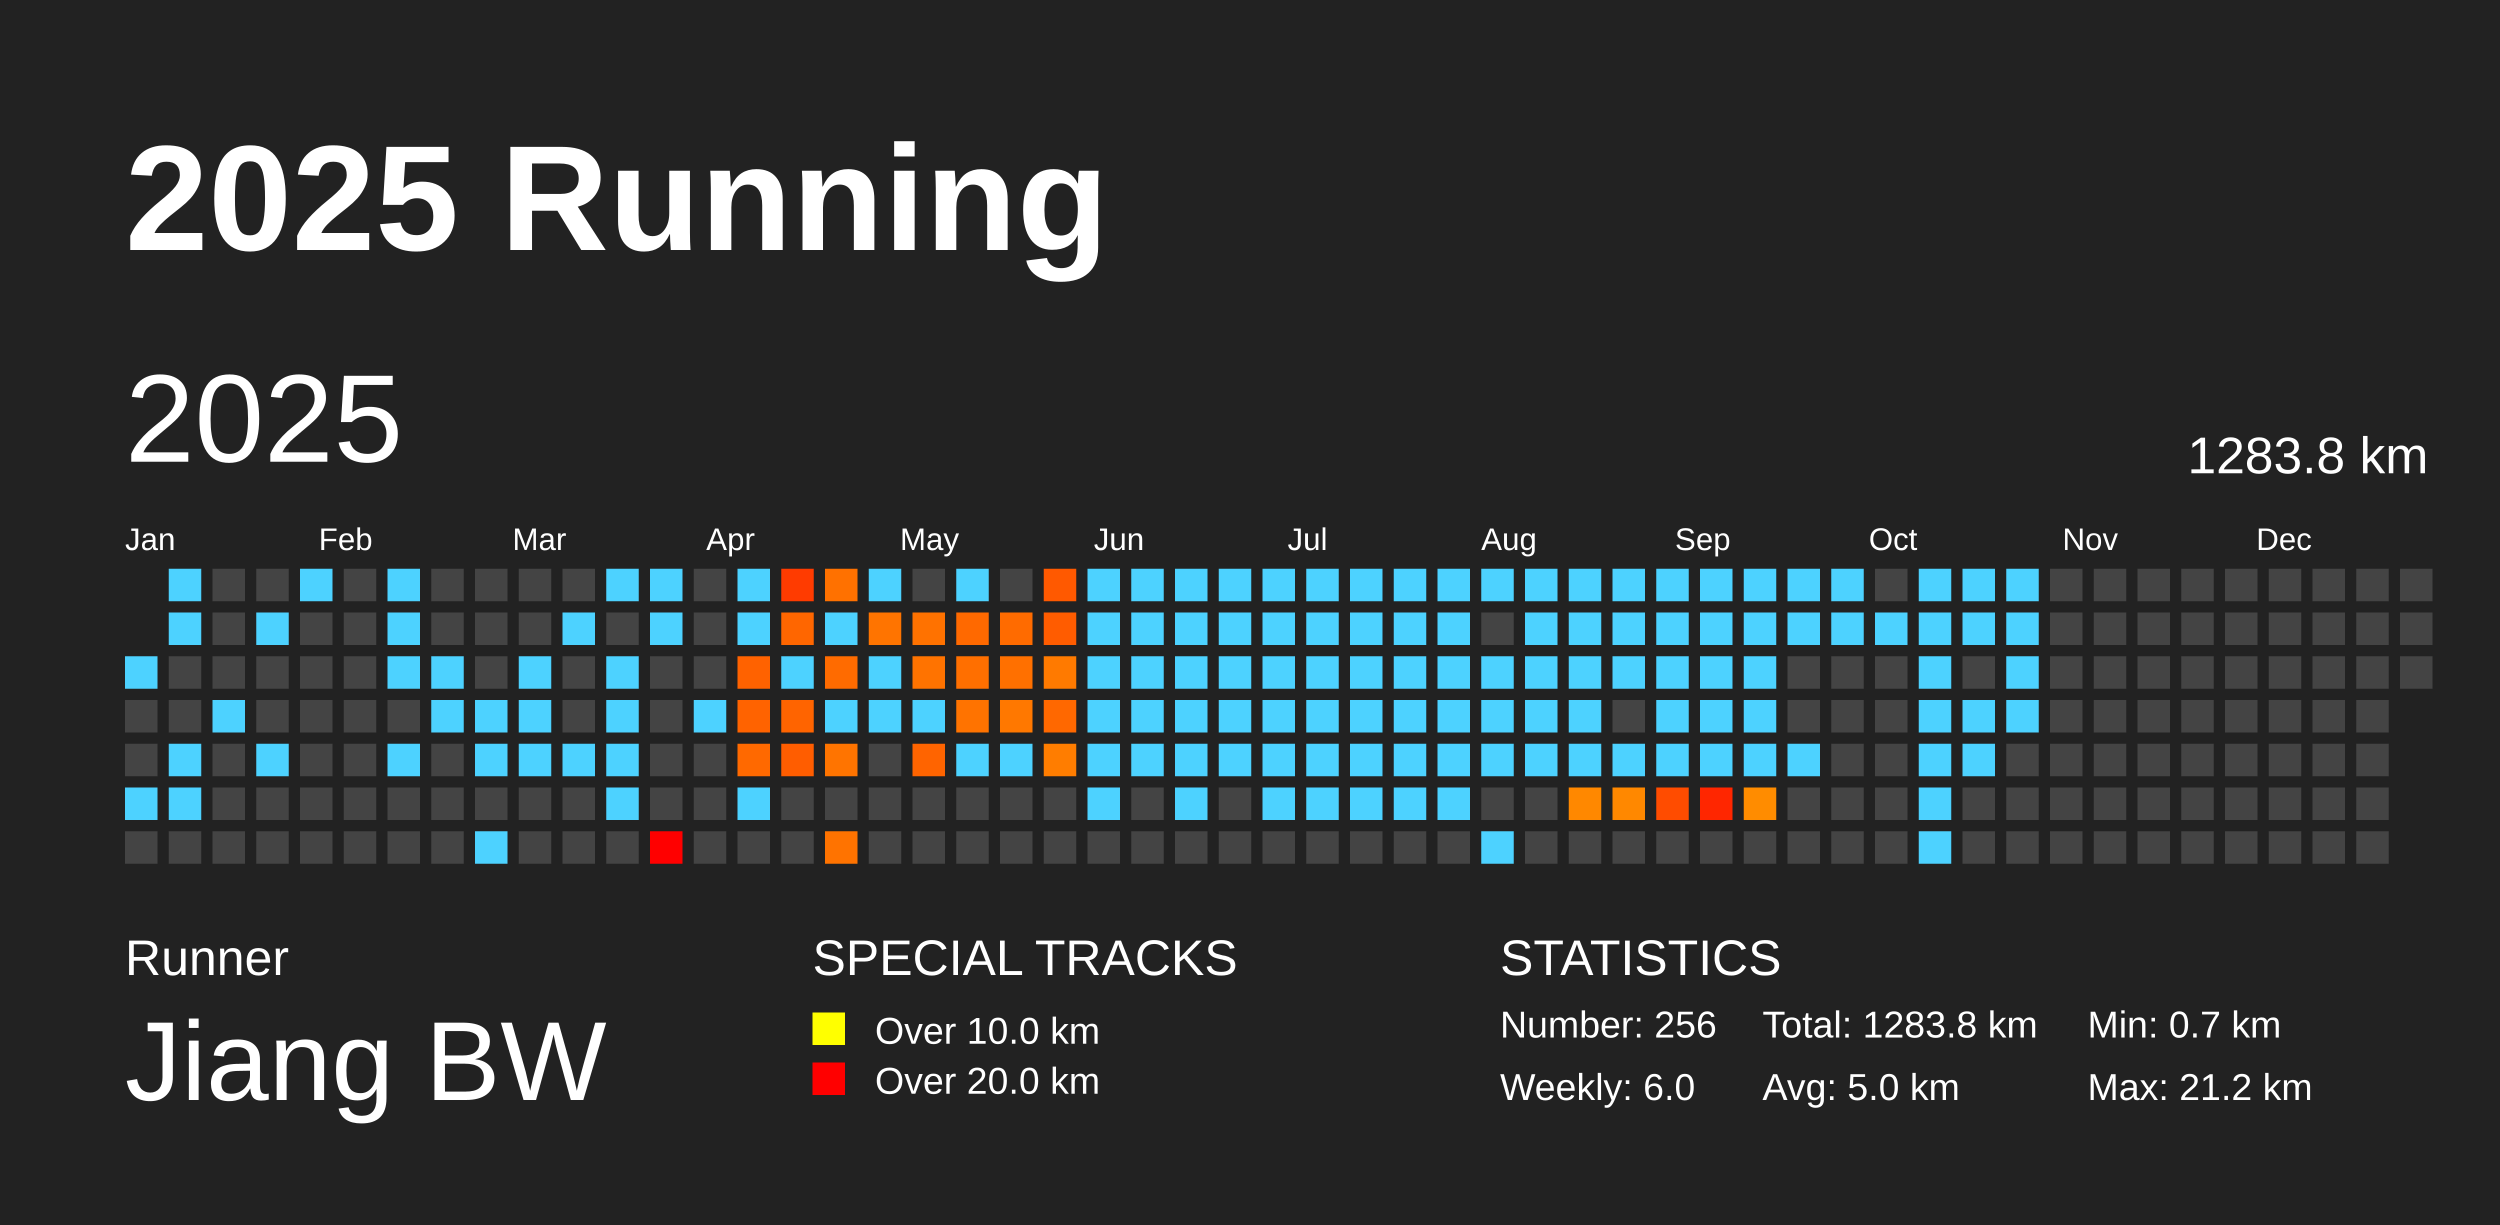
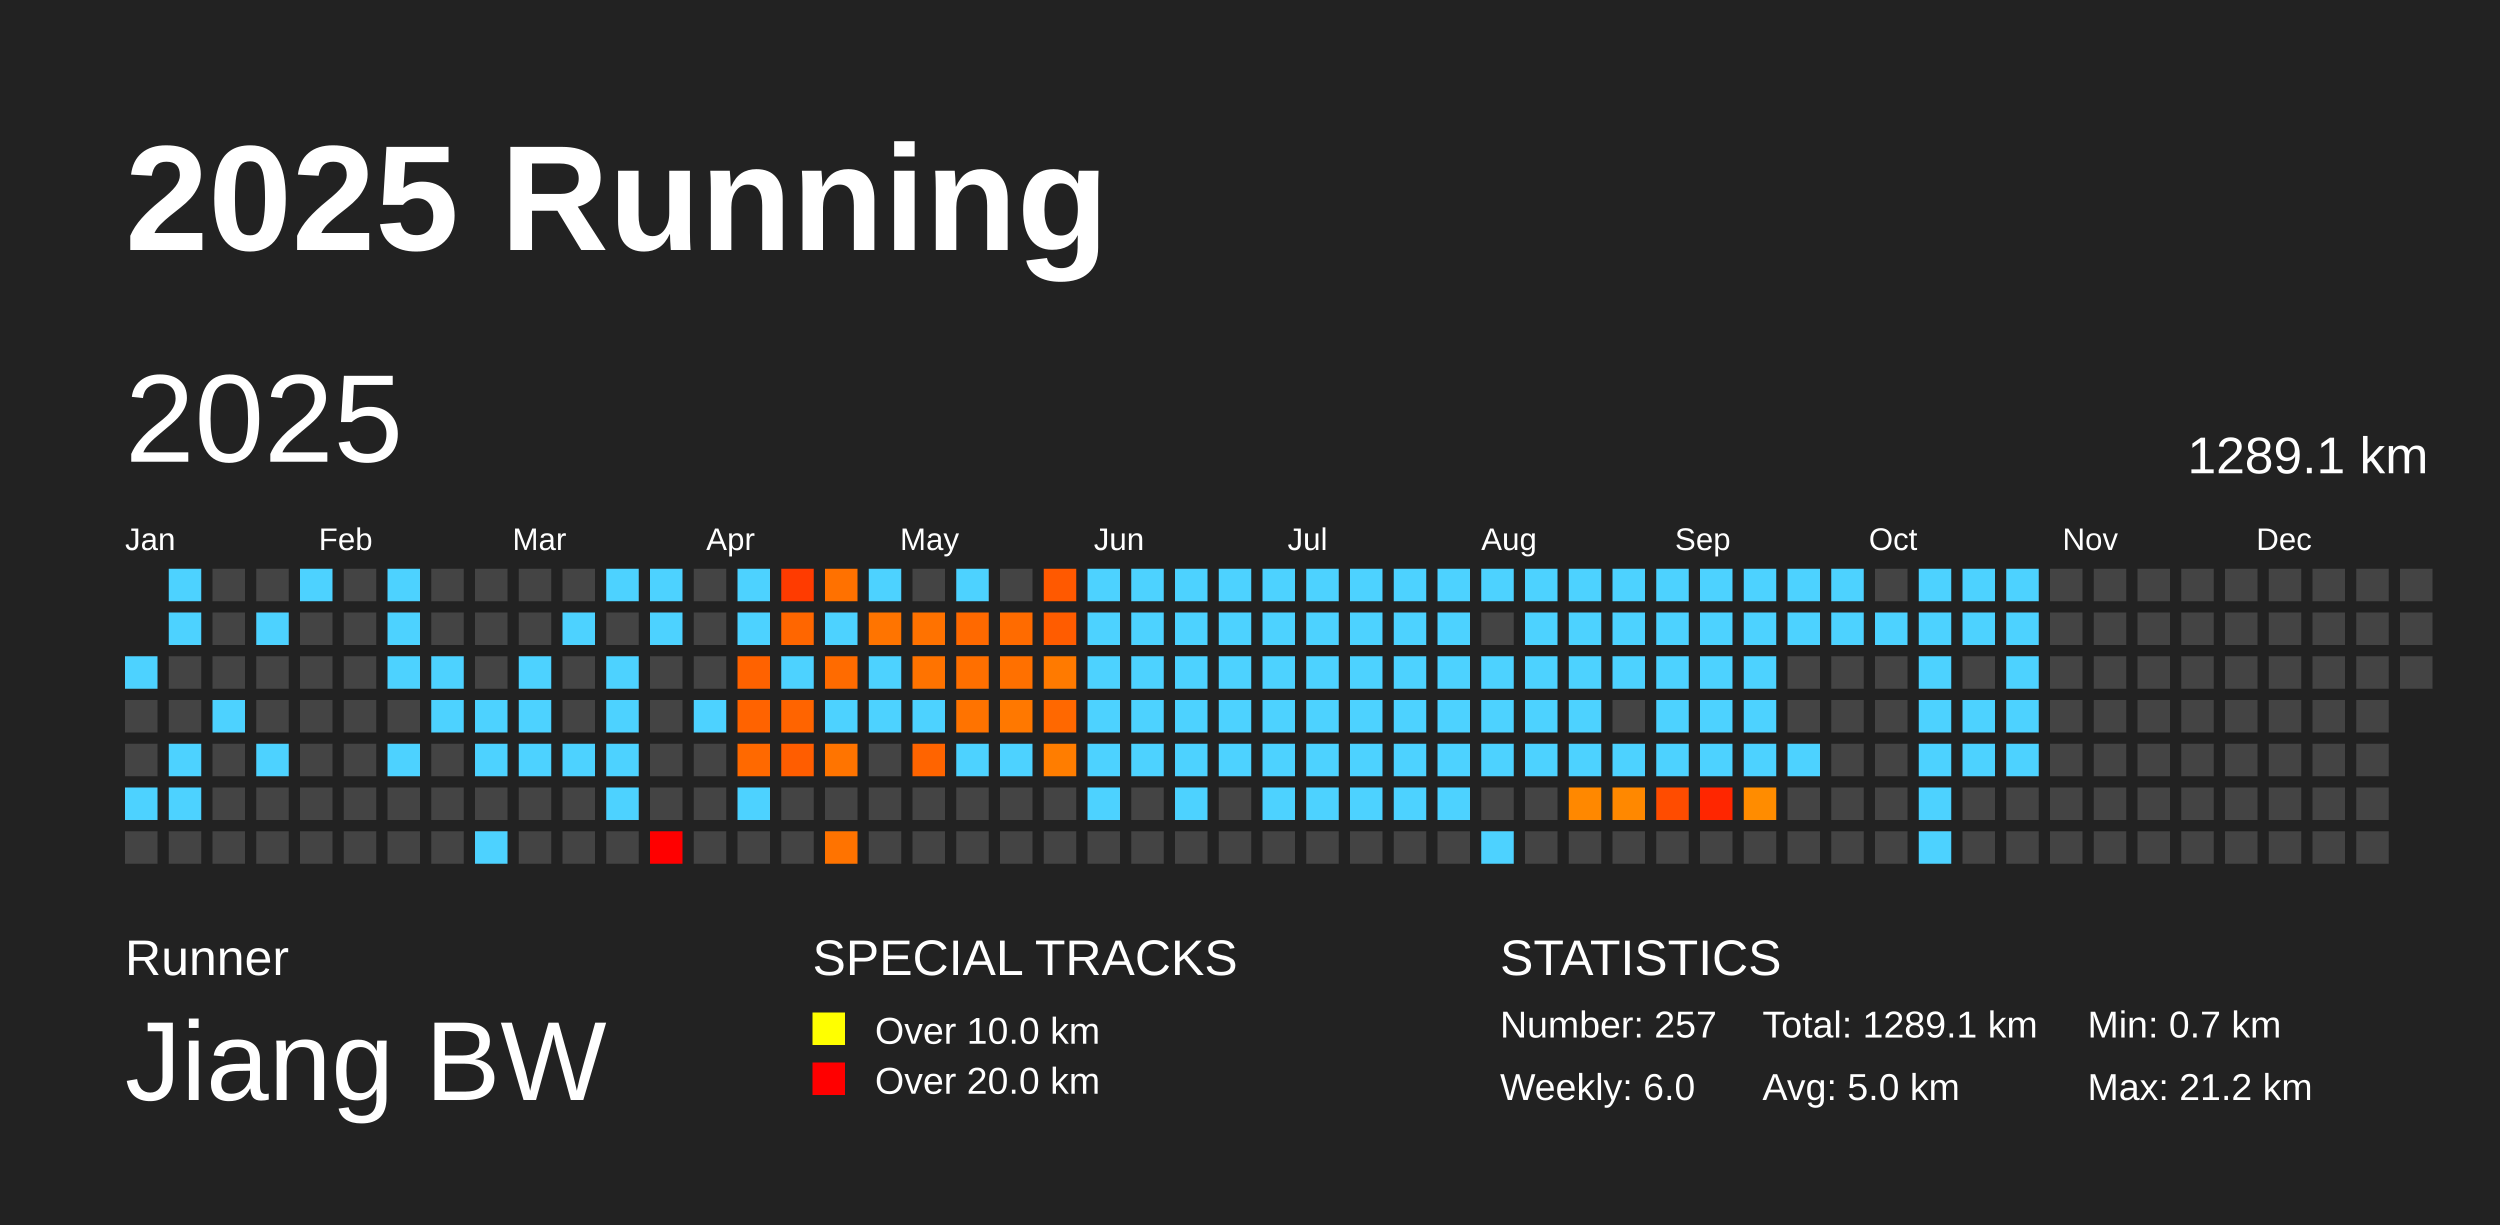
<svg xmlns="http://www.w3.org/2000/svg" baseProfile="full" height="98mm" version="1.1" viewBox="0,0,200,98" width="200mm">
  <defs />
  <rect fill="#222222" height="98" width="200" x="0" y="0" />
  <text fill="#FFFFFF" style="font-size:12px; font-family:Arial; font-weight:bold;" x="10" y="20">2025 Running</text>
  <text fill="#FFFFFF" style="font-size:4px; font-family:Arial" x="10" y="78">Runner</text>
  <text fill="#FFFFFF" style="font-size:9px; font-family:Arial" x="10" y="88">Jiang BW</text>
  <text fill="#FFFFFF" style="font-size:4px; font-family:Arial" x="65" y="78">SPECIAL TRACKS</text>
  <rect fill="yellow" height="2.6" width="2.6" x="65" y="81" />
  <text fill="#FFFFFF" style="font-size:3px; font-family:Arial" x="70" y="83.5">Over 10.0 km</text>
  <rect fill="red" height="2.6" width="2.6" x="65" y="85" />
  <text fill="#FFFFFF" style="font-size:3px; font-family:Arial" x="70" y="87.5">Over 20.0 km</text>
  <text fill="#FFFFFF" style="font-size:4px; font-family:Arial" x="120" y="78">STATISTICS</text>
-   <text fill="#FFFFFF" style="font-size:3px; font-family:Arial" x="120" y="83">Number: 256</text>
+   <text fill="#FFFFFF" style="font-size:3px; font-family:Arial" x="120" y="83">Number: 257</text>
  <text fill="#FFFFFF" style="font-size:3px; font-family:Arial" x="120" y="88">Weekly: 6.0</text>
-   <text fill="#FFFFFF" style="font-size:3px; font-family:Arial" x="141" y="83">Total: 1283.8 km</text>
+   <text fill="#FFFFFF" style="font-size:3px; font-family:Arial" x="141" y="83">Total: 1289.1 km</text>
  <text fill="#FFFFFF" style="font-size:3px; font-family:Arial" x="141" y="88">Avg: 5.0 km</text>
  <text fill="#FFFFFF" style="font-size:3px; font-family:Arial" x="167" y="83">Min: 0.7 km</text>
  <text fill="#FFFFFF" style="font-size:3px; font-family:Arial" x="167" y="88">Max: 21.2 km</text>
  <text dominant-baseline="hanging" fill="#FFFFFF" style="font-size:10.0px; font-family:Arial;" x="10" y="30">2025</text>
-   <text dominant-baseline="hanging" fill="#FFFFFF" style="font-size:4.125px; font-family:Arial;" x="175" y="35">1283.8 km</text>
+   <text dominant-baseline="hanging" fill="#FFFFFF" style="font-size:4.125px; font-family:Arial;" x="175" y="35">1289.1 km</text>
  <text fill="#FFFFFF" style="font-size:2.5px; font-family:Arial" x="10.0" y="44">Jan</text>
  <text fill="#FFFFFF" style="font-size:2.5px; font-family:Arial" x="25.5" y="44">Feb</text>
  <text fill="#FFFFFF" style="font-size:2.5px; font-family:Arial" x="41.0" y="44">Mar</text>
  <text fill="#FFFFFF" style="font-size:2.5px; font-family:Arial" x="56.5" y="44">Apr</text>
  <text fill="#FFFFFF" style="font-size:2.5px; font-family:Arial" x="72.0" y="44">May</text>
  <text fill="#FFFFFF" style="font-size:2.5px; font-family:Arial" x="87.5" y="44">Jun</text>
  <text fill="#FFFFFF" style="font-size:2.5px; font-family:Arial" x="103.0" y="44">Jul</text>
  <text fill="#FFFFFF" style="font-size:2.5px; font-family:Arial" x="118.5" y="44">Aug</text>
  <text fill="#FFFFFF" style="font-size:2.5px; font-family:Arial" x="134.0" y="44">Sep</text>
  <text fill="#FFFFFF" style="font-size:2.5px; font-family:Arial" x="149.5" y="44">Oct</text>
  <text fill="#FFFFFF" style="font-size:2.5px; font-family:Arial" x="165.0" y="44">Nov</text>
  <text fill="#FFFFFF" style="font-size:2.5px; font-family:Arial" x="180.5" y="44">Dec</text>
  <rect fill="#4dd2ff" height="2.6" width="2.6" x="10.0" y="52.5" />
  <rect fill="#444444" height="2.6" width="2.6" x="10.0" y="56.0" />
  <rect fill="#444444" height="2.6" width="2.6" x="10.0" y="59.5" />
  <rect fill="#4dd2ff" height="2.6" width="2.6" x="10.0" y="63.0" />
  <rect fill="#444444" height="2.6" width="2.6" x="10.0" y="66.5" />
  <rect fill="#4dd2ff" height="2.6" width="2.6" x="13.5" y="45.5" />
  <rect fill="#4dd2ff" height="2.6" width="2.6" x="13.5" y="49.0" />
  <rect fill="#444444" height="2.6" width="2.6" x="13.5" y="52.5" />
  <rect fill="#444444" height="2.6" width="2.6" x="13.5" y="56.0" />
  <rect fill="#4dd2ff" height="2.6" width="2.6" x="13.5" y="59.5" />
  <rect fill="#4dd2ff" height="2.6" width="2.6" x="13.5" y="63.0" />
  <rect fill="#444444" height="2.6" width="2.6" x="13.5" y="66.5" />
  <rect fill="#444444" height="2.6" width="2.6" x="17.0" y="45.5" />
  <rect fill="#444444" height="2.6" width="2.6" x="17.0" y="49.0" />
  <rect fill="#444444" height="2.6" width="2.6" x="17.0" y="52.5" />
  <rect fill="#4dd2ff" height="2.6" width="2.6" x="17.0" y="56.0" />
  <rect fill="#444444" height="2.6" width="2.6" x="17.0" y="59.5" />
  <rect fill="#444444" height="2.6" width="2.6" x="17.0" y="63.0" />
  <rect fill="#444444" height="2.6" width="2.6" x="17.0" y="66.5" />
  <rect fill="#444444" height="2.6" width="2.6" x="20.5" y="45.5" />
  <rect fill="#4dd2ff" height="2.6" width="2.6" x="20.5" y="49.0" />
  <rect fill="#444444" height="2.6" width="2.6" x="20.5" y="52.5" />
  <rect fill="#444444" height="2.6" width="2.6" x="20.5" y="56.0" />
  <rect fill="#4dd2ff" height="2.6" width="2.6" x="20.5" y="59.5" />
  <rect fill="#444444" height="2.6" width="2.6" x="20.5" y="63.0" />
  <rect fill="#444444" height="2.6" width="2.6" x="20.5" y="66.5" />
  <rect fill="#4dd2ff" height="2.6" width="2.6" x="24.0" y="45.5" />
  <rect fill="#444444" height="2.6" width="2.6" x="24.0" y="49.0" />
  <rect fill="#444444" height="2.6" width="2.6" x="24.0" y="52.5" />
  <rect fill="#444444" height="2.6" width="2.6" x="24.0" y="56.0" />
  <rect fill="#444444" height="2.6" width="2.6" x="24.0" y="59.5" />
  <rect fill="#444444" height="2.6" width="2.6" x="24.0" y="63.0" />
  <rect fill="#444444" height="2.6" width="2.6" x="24.0" y="66.5" />
  <rect fill="#444444" height="2.6" width="2.6" x="27.5" y="45.5" />
  <rect fill="#444444" height="2.6" width="2.6" x="27.5" y="49.0" />
  <rect fill="#444444" height="2.6" width="2.6" x="27.5" y="52.5" />
  <rect fill="#444444" height="2.6" width="2.6" x="27.5" y="56.0" />
  <rect fill="#444444" height="2.6" width="2.6" x="27.5" y="59.5" />
  <rect fill="#444444" height="2.6" width="2.6" x="27.5" y="63.0" />
  <rect fill="#444444" height="2.6" width="2.6" x="27.5" y="66.5" />
  <rect fill="#4dd2ff" height="2.6" width="2.6" x="31.0" y="45.5" />
  <rect fill="#4dd2ff" height="2.6" width="2.6" x="31.0" y="49.0" />
  <rect fill="#4dd2ff" height="2.6" width="2.6" x="31.0" y="52.5" />
  <rect fill="#444444" height="2.6" width="2.6" x="31.0" y="56.0" />
  <rect fill="#4dd2ff" height="2.6" width="2.6" x="31.0" y="59.5" />
  <rect fill="#444444" height="2.6" width="2.6" x="31.0" y="63.0" />
  <rect fill="#444444" height="2.6" width="2.6" x="31.0" y="66.5" />
  <rect fill="#444444" height="2.6" width="2.6" x="34.5" y="45.5" />
  <rect fill="#444444" height="2.6" width="2.6" x="34.5" y="49.0" />
  <rect fill="#4dd2ff" height="2.6" width="2.6" x="34.5" y="52.5" />
  <rect fill="#4dd2ff" height="2.6" width="2.6" x="34.5" y="56.0" />
  <rect fill="#444444" height="2.6" width="2.6" x="34.5" y="59.5" />
  <rect fill="#444444" height="2.6" width="2.6" x="34.5" y="63.0" />
  <rect fill="#444444" height="2.6" width="2.6" x="34.5" y="66.5" />
  <rect fill="#444444" height="2.6" width="2.6" x="38.0" y="45.5" />
  <rect fill="#444444" height="2.6" width="2.6" x="38.0" y="49.0" />
  <rect fill="#444444" height="2.6" width="2.6" x="38.0" y="52.5" />
  <rect fill="#4dd2ff" height="2.6" width="2.6" x="38.0" y="56.0" />
  <rect fill="#4dd2ff" height="2.6" width="2.6" x="38.0" y="59.5" />
  <rect fill="#444444" height="2.6" width="2.6" x="38.0" y="63.0" />
  <rect fill="#4dd2ff" height="2.6" width="2.6" x="38.0" y="66.5" />
  <rect fill="#444444" height="2.6" width="2.6" x="41.5" y="45.5" />
  <rect fill="#444444" height="2.6" width="2.6" x="41.5" y="49.0" />
  <rect fill="#4dd2ff" height="2.6" width="2.6" x="41.5" y="52.5" />
  <rect fill="#4dd2ff" height="2.6" width="2.6" x="41.5" y="56.0" />
  <rect fill="#4dd2ff" height="2.6" width="2.6" x="41.5" y="59.5" />
  <rect fill="#444444" height="2.6" width="2.6" x="41.5" y="63.0" />
  <rect fill="#444444" height="2.6" width="2.6" x="41.5" y="66.5" />
  <rect fill="#444444" height="2.6" width="2.6" x="45.0" y="45.5" />
  <rect fill="#4dd2ff" height="2.6" width="2.6" x="45.0" y="49.0" />
  <rect fill="#444444" height="2.6" width="2.6" x="45.0" y="52.5" />
  <rect fill="#444444" height="2.6" width="2.6" x="45.0" y="56.0" />
  <rect fill="#4dd2ff" height="2.6" width="2.6" x="45.0" y="59.5" />
  <rect fill="#444444" height="2.6" width="2.6" x="45.0" y="63.0" />
  <rect fill="#444444" height="2.6" width="2.6" x="45.0" y="66.5" />
  <rect fill="#4dd2ff" height="2.6" width="2.6" x="48.5" y="45.5" />
  <rect fill="#444444" height="2.6" width="2.6" x="48.5" y="49.0" />
  <rect fill="#4dd2ff" height="2.6" width="2.6" x="48.5" y="52.5" />
  <rect fill="#4dd2ff" height="2.6" width="2.6" x="48.5" y="56.0" />
  <rect fill="#4dd2ff" height="2.6" width="2.6" x="48.5" y="59.5" />
  <rect fill="#4dd2ff" height="2.6" width="2.6" x="48.5" y="63.0" />
  <rect fill="#444444" height="2.6" width="2.6" x="48.5" y="66.5" />
  <rect fill="#4dd2ff" height="2.6" width="2.6" x="52.0" y="45.5" />
  <rect fill="#4dd2ff" height="2.6" width="2.6" x="52.0" y="49.0" />
  <rect fill="#444444" height="2.6" width="2.6" x="52.0" y="52.5" />
  <rect fill="#444444" height="2.6" width="2.6" x="52.0" y="56.0" />
  <rect fill="#444444" height="2.6" width="2.6" x="52.0" y="59.5" />
  <rect fill="#444444" height="2.6" width="2.6" x="52.0" y="63.0" />
  <rect fill="red" height="2.6" width="2.6" x="52.0" y="66.5" />
  <rect fill="#444444" height="2.6" width="2.6" x="55.5" y="45.5" />
  <rect fill="#444444" height="2.6" width="2.6" x="55.5" y="49.0" />
  <rect fill="#444444" height="2.6" width="2.6" x="55.5" y="52.5" />
  <rect fill="#4dd2ff" height="2.6" width="2.6" x="55.5" y="56.0" />
  <rect fill="#444444" height="2.6" width="2.6" x="55.5" y="59.5" />
  <rect fill="#444444" height="2.6" width="2.6" x="55.5" y="63.0" />
  <rect fill="#444444" height="2.6" width="2.6" x="55.5" y="66.5" />
  <rect fill="#4dd2ff" height="2.6" width="2.6" x="59.0" y="45.5" />
  <rect fill="#4dd2ff" height="2.6" width="2.6" x="59.0" y="49.0" />
  <rect fill="#ff6200" height="2.6" width="2.6" x="59.0" y="52.5" />
  <rect fill="#ff6300" height="2.6" width="2.6" x="59.0" y="56.0" />
  <rect fill="#ff6900" height="2.6" width="2.6" x="59.0" y="59.5" />
  <rect fill="#4dd2ff" height="2.6" width="2.6" x="59.0" y="63.0" />
  <rect fill="#444444" height="2.6" width="2.6" x="59.0" y="66.5" />
  <rect fill="#ff3b00" height="2.6" width="2.6" x="62.5" y="45.5" />
  <rect fill="#ff6600" height="2.6" width="2.6" x="62.5" y="49.0" />
  <rect fill="#4dd2ff" height="2.6" width="2.6" x="62.5" y="52.5" />
  <rect fill="#ff6400" height="2.6" width="2.6" x="62.5" y="56.0" />
  <rect fill="#ff5d00" height="2.6" width="2.6" x="62.5" y="59.5" />
  <rect fill="#444444" height="2.6" width="2.6" x="62.5" y="63.0" />
  <rect fill="#444444" height="2.6" width="2.6" x="62.5" y="66.5" />
  <rect fill="#ff7100" height="2.6" width="2.6" x="66.0" y="45.5" />
  <rect fill="#4dd2ff" height="2.6" width="2.6" x="66.0" y="49.0" />
  <rect fill="#ff6b00" height="2.6" width="2.6" x="66.0" y="52.5" />
  <rect fill="#4dd2ff" height="2.6" width="2.6" x="66.0" y="56.0" />
  <rect fill="#ff7400" height="2.6" width="2.6" x="66.0" y="59.5" />
  <rect fill="#444444" height="2.6" width="2.6" x="66.0" y="63.0" />
  <rect fill="#ff7300" height="2.6" width="2.6" x="66.0" y="66.5" />
  <rect fill="#4dd2ff" height="2.6" width="2.6" x="69.5" y="45.5" />
  <rect fill="#ff7400" height="2.6" width="2.6" x="69.5" y="49.0" />
  <rect fill="#4dd2ff" height="2.6" width="2.6" x="69.5" y="52.5" />
  <rect fill="#4dd2ff" height="2.6" width="2.6" x="69.5" y="56.0" />
  <rect fill="#444444" height="2.6" width="2.6" x="69.5" y="59.5" />
  <rect fill="#444444" height="2.6" width="2.6" x="69.5" y="63.0" />
  <rect fill="#444444" height="2.6" width="2.6" x="69.5" y="66.5" />
  <rect fill="#444444" height="2.6" width="2.6" x="73.0" y="45.5" />
  <rect fill="#ff7200" height="2.6" width="2.6" x="73.0" y="49.0" />
  <rect fill="#ff7300" height="2.6" width="2.6" x="73.0" y="52.5" />
  <rect fill="#4dd2ff" height="2.6" width="2.6" x="73.0" y="56.0" />
  <rect fill="#ff6400" height="2.6" width="2.6" x="73.0" y="59.5" />
  <rect fill="#444444" height="2.6" width="2.6" x="73.0" y="63.0" />
  <rect fill="#444444" height="2.6" width="2.6" x="73.0" y="66.5" />
  <rect fill="#4dd2ff" height="2.6" width="2.6" x="76.5" y="45.5" />
  <rect fill="#ff6900" height="2.6" width="2.6" x="76.5" y="49.0" />
  <rect fill="#ff6f00" height="2.6" width="2.6" x="76.5" y="52.5" />
  <rect fill="#ff7300" height="2.6" width="2.6" x="76.5" y="56.0" />
  <rect fill="#4dd2ff" height="2.6" width="2.6" x="76.5" y="59.5" />
  <rect fill="#444444" height="2.6" width="2.6" x="76.5" y="63.0" />
  <rect fill="#444444" height="2.6" width="2.6" x="76.5" y="66.5" />
  <rect fill="#444444" height="2.6" width="2.6" x="80.0" y="45.5" />
  <rect fill="#ff6b00" height="2.6" width="2.6" x="80.0" y="49.0" />
  <rect fill="#ff7000" height="2.6" width="2.6" x="80.0" y="52.5" />
  <rect fill="#ff7800" height="2.6" width="2.6" x="80.0" y="56.0" />
  <rect fill="#4dd2ff" height="2.6" width="2.6" x="80.0" y="59.5" />
  <rect fill="#444444" height="2.6" width="2.6" x="80.0" y="63.0" />
  <rect fill="#444444" height="2.6" width="2.6" x="80.0" y="66.5" />
  <rect fill="#ff5900" height="2.6" width="2.6" x="83.5" y="45.5" />
  <rect fill="#ff5c00" height="2.6" width="2.6" x="83.5" y="49.0" />
  <rect fill="#ff7a00" height="2.6" width="2.6" x="83.5" y="52.5" />
  <rect fill="#ff6800" height="2.6" width="2.6" x="83.5" y="56.0" />
  <rect fill="#ff7d00" height="2.6" width="2.6" x="83.5" y="59.5" />
  <rect fill="#444444" height="2.6" width="2.6" x="83.5" y="63.0" />
  <rect fill="#444444" height="2.6" width="2.6" x="83.5" y="66.5" />
  <rect fill="#4dd2ff" height="2.6" width="2.6" x="87.0" y="45.5" />
  <rect fill="#4dd2ff" height="2.6" width="2.6" x="87.0" y="49.0" />
  <rect fill="#4dd2ff" height="2.6" width="2.6" x="87.0" y="52.5" />
  <rect fill="#4dd2ff" height="2.6" width="2.6" x="87.0" y="56.0" />
  <rect fill="#4dd2ff" height="2.6" width="2.6" x="87.0" y="59.5" />
  <rect fill="#4dd2ff" height="2.6" width="2.6" x="87.0" y="63.0" />
  <rect fill="#444444" height="2.6" width="2.6" x="87.0" y="66.5" />
  <rect fill="#4dd2ff" height="2.6" width="2.6" x="90.5" y="45.5" />
  <rect fill="#4dd2ff" height="2.6" width="2.6" x="90.5" y="49.0" />
  <rect fill="#4dd2ff" height="2.6" width="2.6" x="90.5" y="52.5" />
  <rect fill="#4dd2ff" height="2.6" width="2.6" x="90.5" y="56.0" />
  <rect fill="#4dd2ff" height="2.6" width="2.6" x="90.5" y="59.5" />
  <rect fill="#444444" height="2.6" width="2.6" x="90.5" y="63.0" />
  <rect fill="#444444" height="2.6" width="2.6" x="90.5" y="66.5" />
  <rect fill="#4dd2ff" height="2.6" width="2.6" x="94.0" y="45.5" />
  <rect fill="#4dd2ff" height="2.6" width="2.6" x="94.0" y="49.0" />
  <rect fill="#4dd2ff" height="2.6" width="2.6" x="94.0" y="52.5" />
  <rect fill="#4dd2ff" height="2.6" width="2.6" x="94.0" y="56.0" />
  <rect fill="#4dd2ff" height="2.6" width="2.6" x="94.0" y="59.5" />
  <rect fill="#4dd2ff" height="2.6" width="2.6" x="94.0" y="63.0" />
  <rect fill="#444444" height="2.6" width="2.6" x="94.0" y="66.5" />
  <rect fill="#4dd2ff" height="2.6" width="2.6" x="97.5" y="45.5" />
  <rect fill="#4dd2ff" height="2.6" width="2.6" x="97.5" y="49.0" />
  <rect fill="#4dd2ff" height="2.6" width="2.6" x="97.5" y="52.5" />
  <rect fill="#4dd2ff" height="2.6" width="2.6" x="97.5" y="56.0" />
  <rect fill="#4dd2ff" height="2.6" width="2.6" x="97.5" y="59.5" />
  <rect fill="#444444" height="2.6" width="2.6" x="97.5" y="63.0" />
  <rect fill="#444444" height="2.6" width="2.6" x="97.5" y="66.5" />
  <rect fill="#4dd2ff" height="2.6" width="2.6" x="101.0" y="45.5" />
  <rect fill="#4dd2ff" height="2.6" width="2.6" x="101.0" y="49.0" />
  <rect fill="#4dd2ff" height="2.6" width="2.6" x="101.0" y="52.5" />
  <rect fill="#4dd2ff" height="2.6" width="2.6" x="101.0" y="56.0" />
  <rect fill="#4dd2ff" height="2.6" width="2.6" x="101.0" y="59.5" />
  <rect fill="#4dd2ff" height="2.6" width="2.6" x="101.0" y="63.0" />
  <rect fill="#444444" height="2.6" width="2.6" x="101.0" y="66.5" />
  <rect fill="#4dd2ff" height="2.6" width="2.6" x="104.5" y="45.5" />
  <rect fill="#4dd2ff" height="2.6" width="2.6" x="104.5" y="49.0" />
  <rect fill="#4dd2ff" height="2.6" width="2.6" x="104.5" y="52.5" />
  <rect fill="#4dd2ff" height="2.6" width="2.6" x="104.5" y="56.0" />
  <rect fill="#4dd2ff" height="2.6" width="2.6" x="104.5" y="59.5" />
  <rect fill="#4dd2ff" height="2.6" width="2.6" x="104.5" y="63.0" />
  <rect fill="#444444" height="2.6" width="2.6" x="104.5" y="66.5" />
  <rect fill="#4dd2ff" height="2.6" width="2.6" x="108.0" y="45.5" />
  <rect fill="#4dd2ff" height="2.6" width="2.6" x="108.0" y="49.0" />
  <rect fill="#4dd2ff" height="2.6" width="2.6" x="108.0" y="52.5" />
  <rect fill="#4dd2ff" height="2.6" width="2.6" x="108.0" y="56.0" />
  <rect fill="#4dd2ff" height="2.6" width="2.6" x="108.0" y="59.5" />
  <rect fill="#4dd2ff" height="2.6" width="2.6" x="108.0" y="63.0" />
  <rect fill="#444444" height="2.6" width="2.6" x="108.0" y="66.5" />
  <rect fill="#4dd2ff" height="2.6" width="2.6" x="111.5" y="45.5" />
  <rect fill="#4dd2ff" height="2.6" width="2.6" x="111.5" y="49.0" />
  <rect fill="#4dd2ff" height="2.6" width="2.6" x="111.5" y="52.5" />
  <rect fill="#4dd2ff" height="2.6" width="2.6" x="111.5" y="56.0" />
  <rect fill="#4dd2ff" height="2.6" width="2.6" x="111.5" y="59.5" />
  <rect fill="#4dd2ff" height="2.6" width="2.6" x="111.5" y="63.0" />
  <rect fill="#444444" height="2.6" width="2.6" x="111.5" y="66.5" />
  <rect fill="#4dd2ff" height="2.6" width="2.6" x="115.0" y="45.5" />
  <rect fill="#4dd2ff" height="2.6" width="2.6" x="115.0" y="49.0" />
  <rect fill="#4dd2ff" height="2.6" width="2.6" x="115.0" y="52.5" />
  <rect fill="#4dd2ff" height="2.6" width="2.6" x="115.0" y="56.0" />
  <rect fill="#4dd2ff" height="2.6" width="2.6" x="115.0" y="59.5" />
  <rect fill="#4dd2ff" height="2.6" width="2.6" x="115.0" y="63.0" />
  <rect fill="#444444" height="2.6" width="2.6" x="115.0" y="66.5" />
  <rect fill="#4dd2ff" height="2.6" width="2.6" x="118.5" y="45.5" />
  <rect fill="#444444" height="2.6" width="2.6" x="118.5" y="49.0" />
  <rect fill="#4dd2ff" height="2.6" width="2.6" x="118.5" y="52.5" />
  <rect fill="#4dd2ff" height="2.6" width="2.6" x="118.5" y="56.0" />
  <rect fill="#4dd2ff" height="2.6" width="2.6" x="118.5" y="59.5" />
  <rect fill="#444444" height="2.6" width="2.6" x="118.5" y="63.0" />
  <rect fill="#4dd2ff" height="2.6" width="2.6" x="118.5" y="66.5" />
  <rect fill="#4dd2ff" height="2.6" width="2.6" x="122.0" y="45.5" />
  <rect fill="#4dd2ff" height="2.6" width="2.6" x="122.0" y="49.0" />
  <rect fill="#4dd2ff" height="2.6" width="2.6" x="122.0" y="52.5" />
  <rect fill="#4dd2ff" height="2.6" width="2.6" x="122.0" y="56.0" />
  <rect fill="#4dd2ff" height="2.6" width="2.6" x="122.0" y="59.5" />
  <rect fill="#444444" height="2.6" width="2.6" x="122.0" y="63.0" />
  <rect fill="#444444" height="2.6" width="2.6" x="122.0" y="66.5" />
  <rect fill="#4dd2ff" height="2.6" width="2.6" x="125.5" y="45.5" />
  <rect fill="#4dd2ff" height="2.6" width="2.6" x="125.5" y="49.0" />
  <rect fill="#4dd2ff" height="2.6" width="2.6" x="125.5" y="52.5" />
  <rect fill="#4dd2ff" height="2.6" width="2.6" x="125.5" y="56.0" />
  <rect fill="#4dd2ff" height="2.6" width="2.6" x="125.5" y="59.5" />
  <rect fill="#ff8800" height="2.6" width="2.6" x="125.5" y="63.0" />
  <rect fill="#444444" height="2.6" width="2.6" x="125.5" y="66.5" />
  <rect fill="#4dd2ff" height="2.6" width="2.6" x="129.0" y="45.5" />
  <rect fill="#4dd2ff" height="2.6" width="2.6" x="129.0" y="49.0" />
  <rect fill="#4dd2ff" height="2.6" width="2.6" x="129.0" y="52.5" />
  <rect fill="#444444" height="2.6" width="2.6" x="129.0" y="56.0" />
  <rect fill="#4dd2ff" height="2.6" width="2.6" x="129.0" y="59.5" />
  <rect fill="#ff8800" height="2.6" width="2.6" x="129.0" y="63.0" />
  <rect fill="#444444" height="2.6" width="2.6" x="129.0" y="66.5" />
  <rect fill="#4dd2ff" height="2.6" width="2.6" x="132.5" y="45.5" />
  <rect fill="#4dd2ff" height="2.6" width="2.6" x="132.5" y="49.0" />
  <rect fill="#4dd2ff" height="2.6" width="2.6" x="132.5" y="52.5" />
  <rect fill="#4dd2ff" height="2.6" width="2.6" x="132.5" y="56.0" />
  <rect fill="#4dd2ff" height="2.6" width="2.6" x="132.5" y="59.5" />
  <rect fill="#ff4c00" height="2.6" width="2.6" x="132.5" y="63.0" />
  <rect fill="#444444" height="2.6" width="2.6" x="132.5" y="66.5" />
  <rect fill="#4dd2ff" height="2.6" width="2.6" x="136.0" y="45.5" />
  <rect fill="#4dd2ff" height="2.6" width="2.6" x="136.0" y="49.0" />
  <rect fill="#4dd2ff" height="2.6" width="2.6" x="136.0" y="52.5" />
  <rect fill="#4dd2ff" height="2.6" width="2.6" x="136.0" y="56.0" />
  <rect fill="#4dd2ff" height="2.6" width="2.6" x="136.0" y="59.5" />
  <rect fill="#ff2600" height="2.6" width="2.6" x="136.0" y="63.0" />
  <rect fill="#444444" height="2.6" width="2.6" x="136.0" y="66.5" />
  <rect fill="#4dd2ff" height="2.6" width="2.6" x="139.5" y="45.5" />
  <rect fill="#4dd2ff" height="2.6" width="2.6" x="139.5" y="49.0" />
  <rect fill="#4dd2ff" height="2.6" width="2.6" x="139.5" y="52.5" />
  <rect fill="#4dd2ff" height="2.6" width="2.6" x="139.5" y="56.0" />
  <rect fill="#4dd2ff" height="2.6" width="2.6" x="139.5" y="59.5" />
  <rect fill="#ff8c00" height="2.6" width="2.6" x="139.5" y="63.0" />
  <rect fill="#444444" height="2.6" width="2.6" x="139.5" y="66.5" />
  <rect fill="#4dd2ff" height="2.6" width="2.6" x="143.0" y="45.5" />
  <rect fill="#4dd2ff" height="2.6" width="2.6" x="143.0" y="49.0" />
  <rect fill="#444444" height="2.6" width="2.6" x="143.0" y="52.5" />
  <rect fill="#444444" height="2.6" width="2.6" x="143.0" y="56.0" />
  <rect fill="#4dd2ff" height="2.6" width="2.6" x="143.0" y="59.5" />
  <rect fill="#444444" height="2.6" width="2.6" x="143.0" y="63.0" />
  <rect fill="#444444" height="2.6" width="2.6" x="143.0" y="66.5" />
  <rect fill="#4dd2ff" height="2.6" width="2.6" x="146.5" y="45.5" />
  <rect fill="#4dd2ff" height="2.6" width="2.6" x="146.5" y="49.0" />
  <rect fill="#444444" height="2.6" width="2.6" x="146.5" y="52.5" />
  <rect fill="#444444" height="2.6" width="2.6" x="146.5" y="56.0" />
  <rect fill="#444444" height="2.6" width="2.6" x="146.5" y="59.5" />
  <rect fill="#444444" height="2.6" width="2.6" x="146.5" y="63.0" />
  <rect fill="#444444" height="2.6" width="2.6" x="146.5" y="66.5" />
  <rect fill="#444444" height="2.6" width="2.6" x="150.0" y="45.5" />
  <rect fill="#4dd2ff" height="2.6" width="2.6" x="150.0" y="49.0" />
  <rect fill="#444444" height="2.6" width="2.6" x="150.0" y="52.5" />
  <rect fill="#444444" height="2.6" width="2.6" x="150.0" y="56.0" />
  <rect fill="#444444" height="2.6" width="2.6" x="150.0" y="59.5" />
  <rect fill="#444444" height="2.6" width="2.6" x="150.0" y="63.0" />
  <rect fill="#444444" height="2.6" width="2.6" x="150.0" y="66.5" />
  <rect fill="#4dd2ff" height="2.6" width="2.6" x="153.5" y="45.5" />
  <rect fill="#4dd2ff" height="2.6" width="2.6" x="153.5" y="49.0" />
  <rect fill="#4dd2ff" height="2.6" width="2.6" x="153.5" y="52.5" />
  <rect fill="#4dd2ff" height="2.6" width="2.6" x="153.5" y="56.0" />
  <rect fill="#4dd2ff" height="2.6" width="2.6" x="153.5" y="59.5" />
  <rect fill="#4dd2ff" height="2.6" width="2.6" x="153.5" y="63.0" />
  <rect fill="#4dd2ff" height="2.6" width="2.6" x="153.5" y="66.5" />
  <rect fill="#4dd2ff" height="2.6" width="2.6" x="157.0" y="45.5" />
  <rect fill="#4dd2ff" height="2.6" width="2.6" x="157.0" y="49.0" />
  <rect fill="#444444" height="2.6" width="2.6" x="157.0" y="52.5" />
  <rect fill="#4dd2ff" height="2.6" width="2.6" x="157.0" y="56.0" />
  <rect fill="#4dd2ff" height="2.6" width="2.6" x="157.0" y="59.5" />
  <rect fill="#444444" height="2.6" width="2.6" x="157.0" y="63.0" />
  <rect fill="#444444" height="2.6" width="2.6" x="157.0" y="66.5" />
  <rect fill="#4dd2ff" height="2.6" width="2.6" x="160.5" y="45.5" />
  <rect fill="#4dd2ff" height="2.6" width="2.6" x="160.5" y="49.0" />
  <rect fill="#4dd2ff" height="2.6" width="2.6" x="160.5" y="52.5" />
  <rect fill="#4dd2ff" height="2.6" width="2.6" x="160.5" y="56.0" />
-   <rect fill="#444444" height="2.6" width="2.6" x="160.5" y="59.5" />
+   <rect fill="#4dd2ff" height="2.6" width="2.6" x="160.5" y="59.5" />
  <rect fill="#444444" height="2.6" width="2.6" x="160.5" y="63.0" />
  <rect fill="#444444" height="2.6" width="2.6" x="160.5" y="66.5" />
  <rect fill="#444444" height="2.6" width="2.6" x="164.0" y="45.5" />
  <rect fill="#444444" height="2.6" width="2.6" x="164.0" y="49.0" />
  <rect fill="#444444" height="2.6" width="2.6" x="164.0" y="52.5" />
  <rect fill="#444444" height="2.6" width="2.6" x="164.0" y="56.0" />
  <rect fill="#444444" height="2.6" width="2.6" x="164.0" y="59.5" />
  <rect fill="#444444" height="2.6" width="2.6" x="164.0" y="63.0" />
  <rect fill="#444444" height="2.6" width="2.6" x="164.0" y="66.5" />
  <rect fill="#444444" height="2.6" width="2.6" x="167.5" y="45.5" />
  <rect fill="#444444" height="2.6" width="2.6" x="167.5" y="49.0" />
  <rect fill="#444444" height="2.6" width="2.6" x="167.5" y="52.5" />
  <rect fill="#444444" height="2.6" width="2.6" x="167.5" y="56.0" />
  <rect fill="#444444" height="2.6" width="2.6" x="167.5" y="59.5" />
  <rect fill="#444444" height="2.6" width="2.6" x="167.5" y="63.0" />
  <rect fill="#444444" height="2.6" width="2.6" x="167.5" y="66.5" />
  <rect fill="#444444" height="2.6" width="2.6" x="171.0" y="45.5" />
  <rect fill="#444444" height="2.6" width="2.6" x="171.0" y="49.0" />
  <rect fill="#444444" height="2.6" width="2.6" x="171.0" y="52.5" />
  <rect fill="#444444" height="2.6" width="2.6" x="171.0" y="56.0" />
  <rect fill="#444444" height="2.6" width="2.6" x="171.0" y="59.5" />
  <rect fill="#444444" height="2.6" width="2.6" x="171.0" y="63.0" />
  <rect fill="#444444" height="2.6" width="2.6" x="171.0" y="66.5" />
  <rect fill="#444444" height="2.6" width="2.6" x="174.5" y="45.5" />
  <rect fill="#444444" height="2.6" width="2.6" x="174.5" y="49.0" />
  <rect fill="#444444" height="2.6" width="2.6" x="174.5" y="52.5" />
  <rect fill="#444444" height="2.6" width="2.6" x="174.5" y="56.0" />
  <rect fill="#444444" height="2.6" width="2.6" x="174.5" y="59.5" />
  <rect fill="#444444" height="2.6" width="2.6" x="174.5" y="63.0" />
  <rect fill="#444444" height="2.6" width="2.6" x="174.5" y="66.5" />
  <rect fill="#444444" height="2.6" width="2.6" x="178.0" y="45.5" />
  <rect fill="#444444" height="2.6" width="2.6" x="178.0" y="49.0" />
  <rect fill="#444444" height="2.6" width="2.6" x="178.0" y="52.5" />
  <rect fill="#444444" height="2.6" width="2.6" x="178.0" y="56.0" />
  <rect fill="#444444" height="2.6" width="2.6" x="178.0" y="59.5" />
  <rect fill="#444444" height="2.6" width="2.6" x="178.0" y="63.0" />
  <rect fill="#444444" height="2.6" width="2.6" x="178.0" y="66.5" />
  <rect fill="#444444" height="2.6" width="2.6" x="181.5" y="45.5" />
  <rect fill="#444444" height="2.6" width="2.6" x="181.5" y="49.0" />
  <rect fill="#444444" height="2.6" width="2.6" x="181.5" y="52.5" />
  <rect fill="#444444" height="2.6" width="2.6" x="181.5" y="56.0" />
  <rect fill="#444444" height="2.6" width="2.6" x="181.5" y="59.5" />
  <rect fill="#444444" height="2.6" width="2.6" x="181.5" y="63.0" />
  <rect fill="#444444" height="2.6" width="2.6" x="181.5" y="66.5" />
  <rect fill="#444444" height="2.6" width="2.6" x="185.0" y="45.5" />
  <rect fill="#444444" height="2.6" width="2.6" x="185.0" y="49.0" />
  <rect fill="#444444" height="2.6" width="2.6" x="185.0" y="52.5" />
  <rect fill="#444444" height="2.6" width="2.6" x="185.0" y="56.0" />
  <rect fill="#444444" height="2.6" width="2.6" x="185.0" y="59.5" />
  <rect fill="#444444" height="2.6" width="2.6" x="185.0" y="63.0" />
  <rect fill="#444444" height="2.6" width="2.6" x="185.0" y="66.5" />
  <rect fill="#444444" height="2.6" width="2.6" x="188.5" y="45.5" />
  <rect fill="#444444" height="2.6" width="2.6" x="188.5" y="49.0" />
  <rect fill="#444444" height="2.6" width="2.6" x="188.5" y="52.5" />
  <rect fill="#444444" height="2.6" width="2.6" x="188.5" y="56.0" />
  <rect fill="#444444" height="2.6" width="2.6" x="188.5" y="59.5" />
  <rect fill="#444444" height="2.6" width="2.6" x="188.5" y="63.0" />
  <rect fill="#444444" height="2.6" width="2.6" x="188.5" y="66.5" />
  <rect fill="#444444" height="2.6" width="2.6" x="192.0" y="45.5" />
  <rect fill="#444444" height="2.6" width="2.6" x="192.0" y="49.0" />
  <rect fill="#444444" height="2.6" width="2.6" x="192.0" y="52.5" />
</svg>
